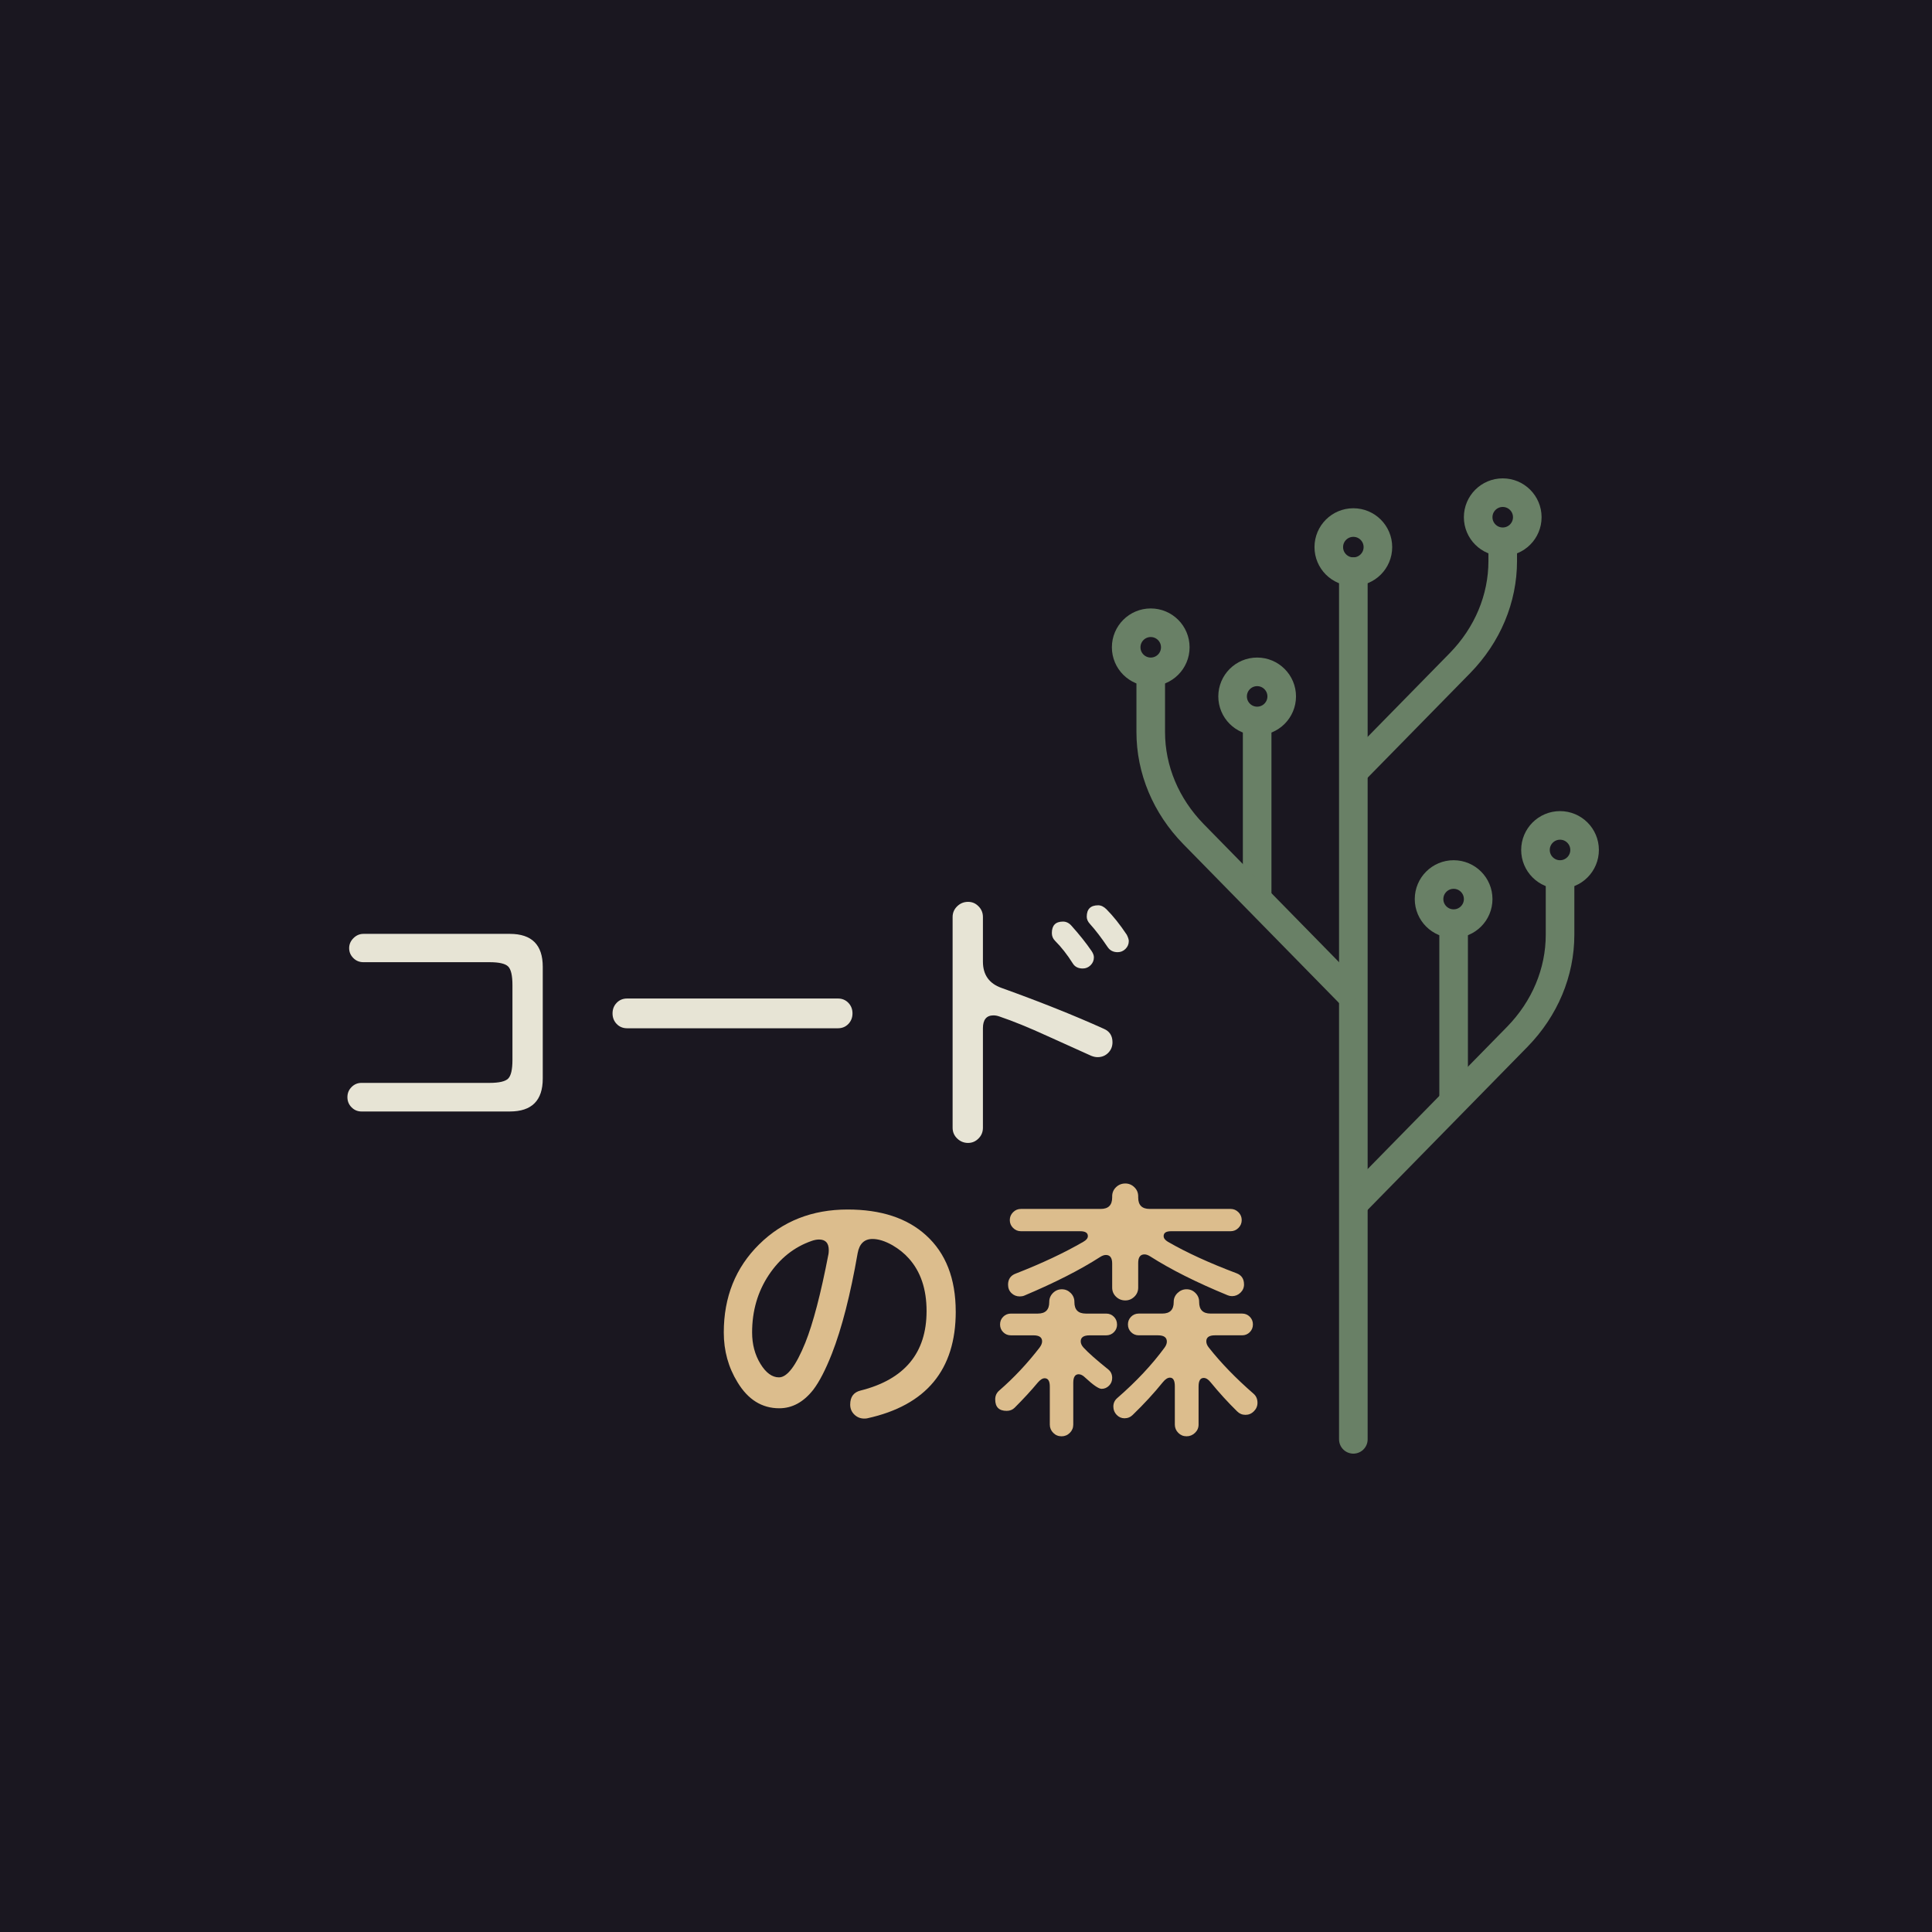
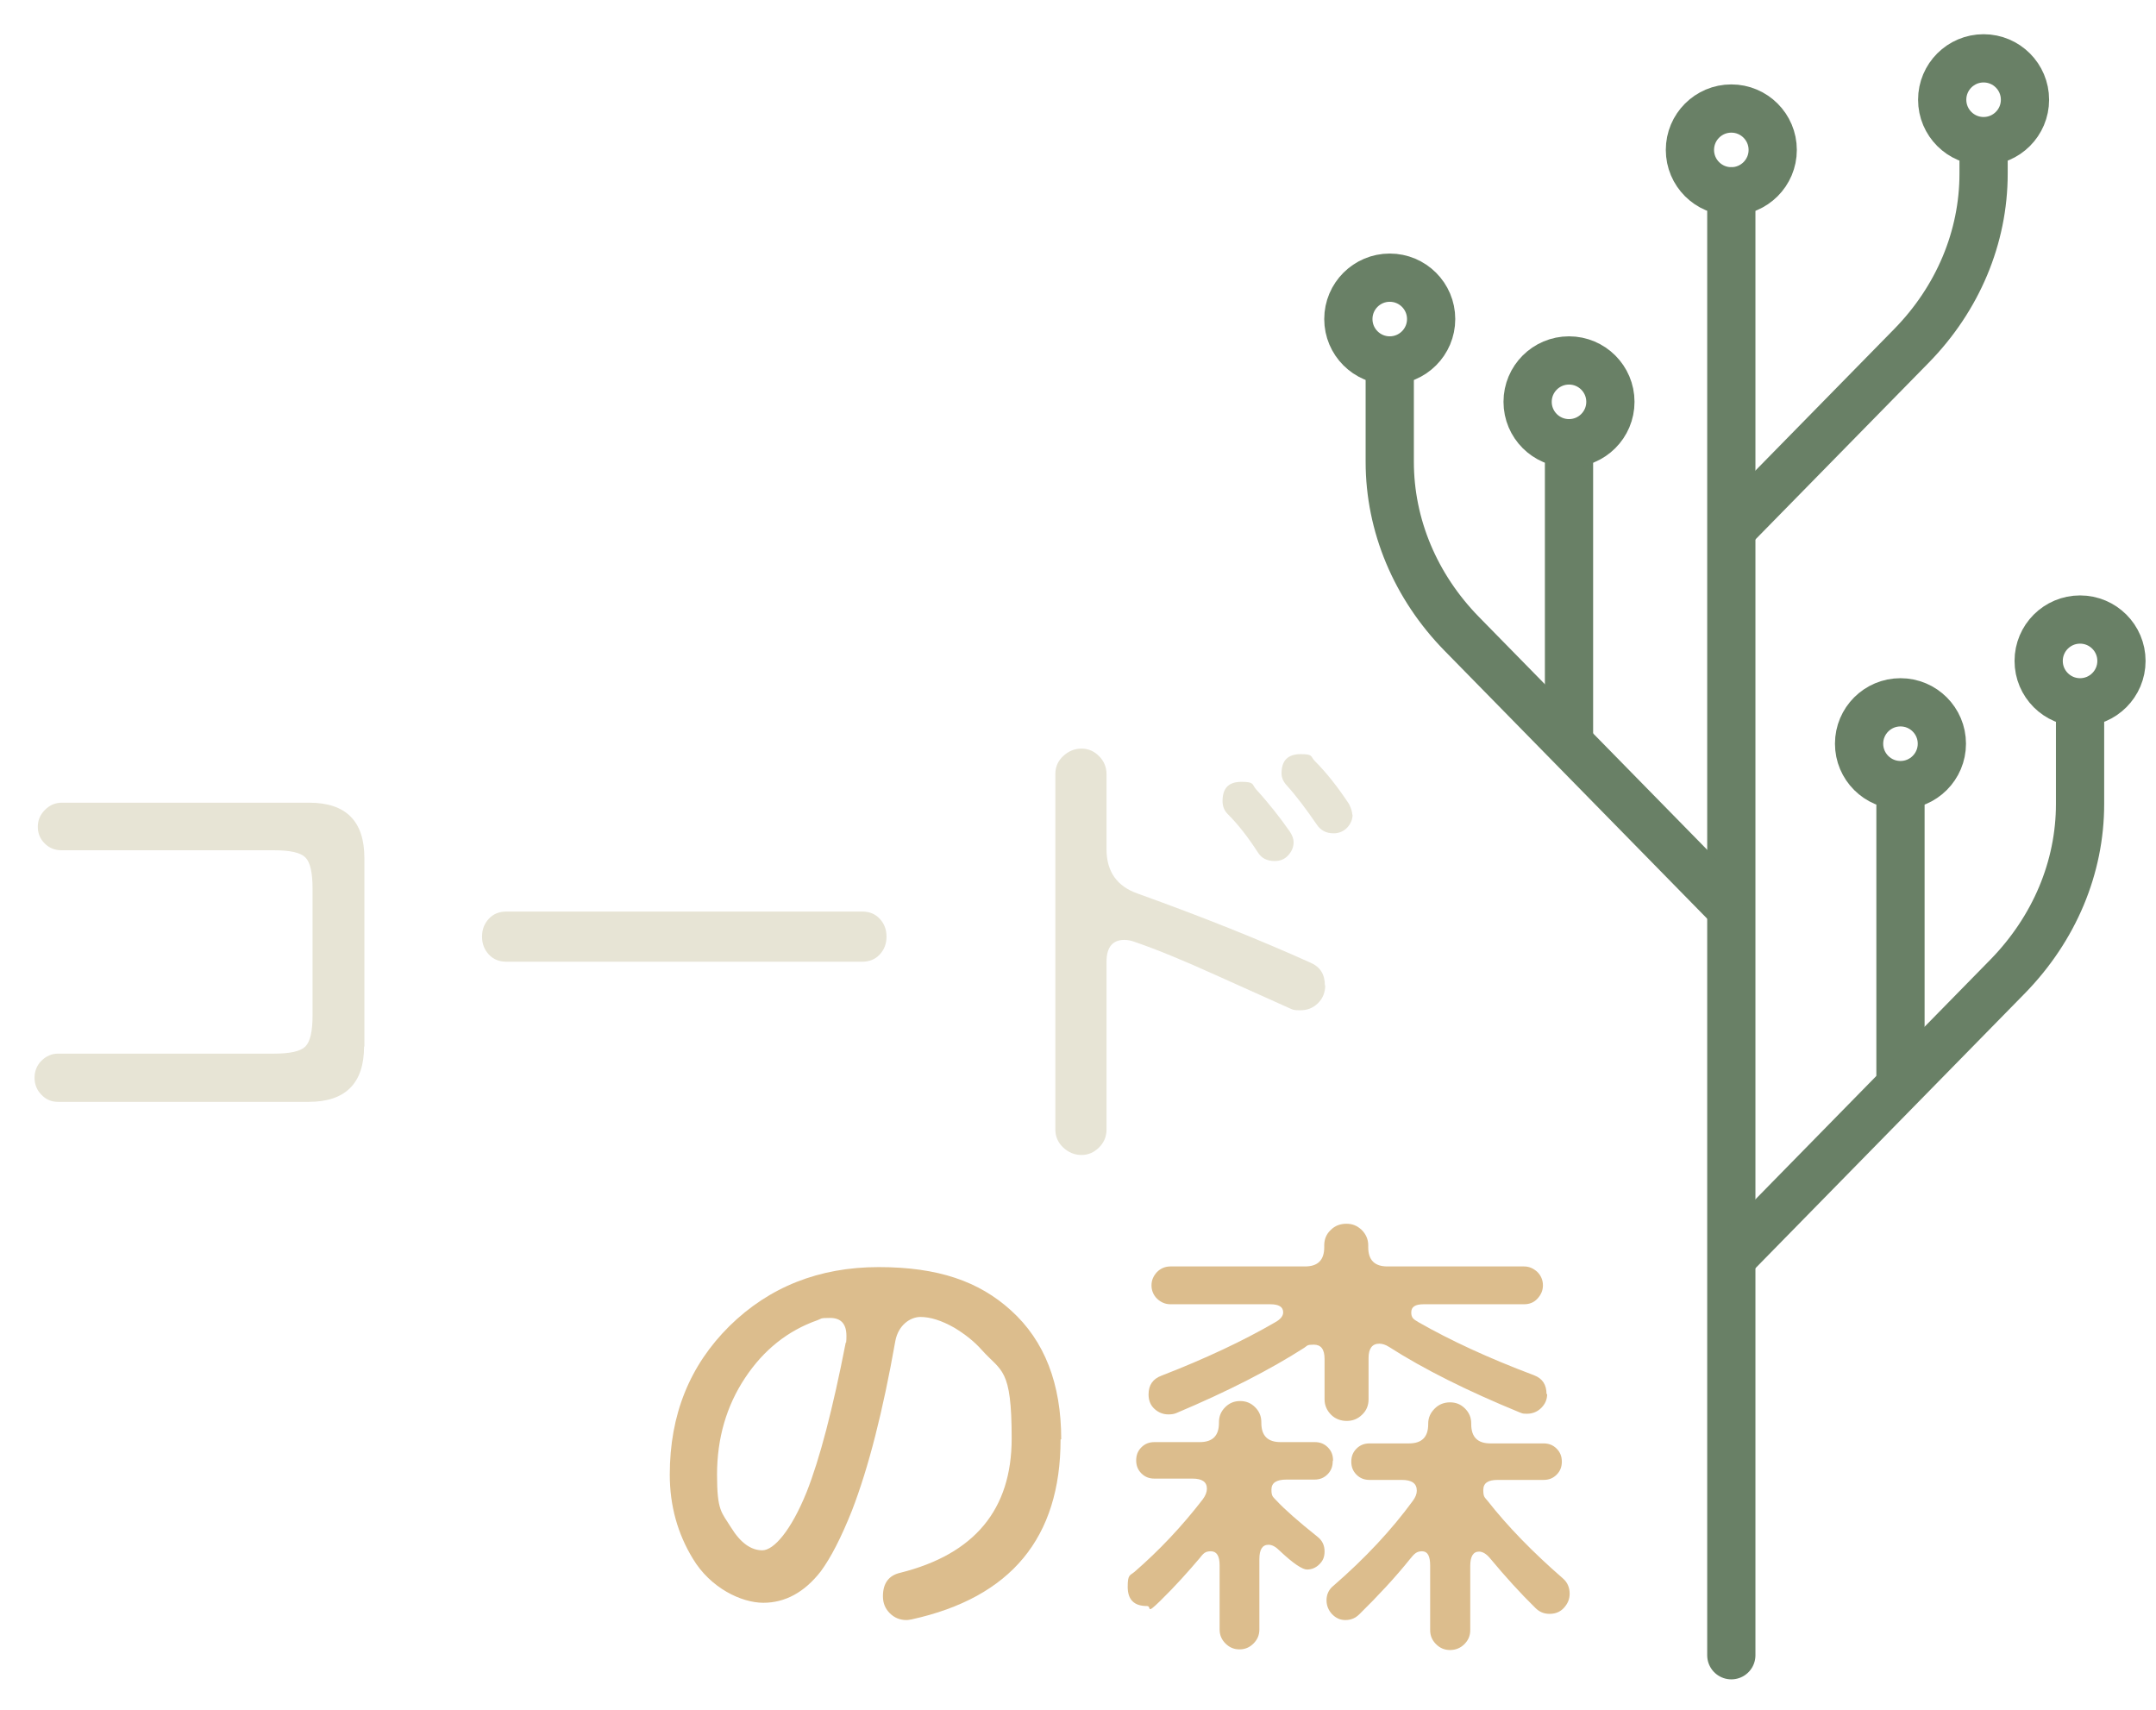
- <svg xmlns="http://www.w3.org/2000/svg" id="Layer_3" data-name="Layer 3" viewBox="0 0 1000 1000">
+ <svg xmlns="http://www.w3.org/2000/svg" version="1.1" viewBox="0 0 661.5 524.6">
  <defs>
    <style>
-       .cls-1 {
-         fill: #e7e4d5;
-       }
- 
-       .cls-1, .cls-2, .cls-3, .cls-4 {
-         stroke-width: 0px;
-       }
- 
-       .cls-2 {
-         fill: #1a1720;
-       }
- 
-       .cls-5, .cls-6 {
+       .cls-1, .cls-2 {
        fill: none;
        stroke: #698066;
        stroke-miterlimit: 10;
        stroke-width: 14.8px;
      }

      .cls-3 {
+         fill: #e7e4d5;
+       }
+ 
+       .cls-4 {
        fill: #dcbd8d;
      }

-       .cls-4 {
-         fill: #698066;
-       }
- 
-       .cls-6 {
+       .cls-2 {
        stroke-linecap: round;
      }
    </style>
  </defs>
  <g>
-     <rect class="cls-4" width="1000" height="1000" />
-     <rect class="cls-2" width="1000" height="1000" />
-   </g>
-   <g>
-     <line class="cls-6" x1="700.49" y1="295.89" x2="700.49" y2="745" />
-     <g>
-       <line class="cls-5" x1="650.7" y1="465.37" x2="650.7" y2="373.17" />
-       <path class="cls-5" d="M595.62,347.75v31.14c0,19.49,7.88,38.26,22.12,52.83l83.81,85.5" />
-       <circle class="cls-5" cx="595.62" cy="335.04" r="12.71" />
-       <circle class="cls-5" cx="650.7" cy="360.46" r="12.71" />
-     </g>
-     <g>
-       <line class="cls-5" x1="752.39" y1="478.08" x2="752.39" y2="570.27" />
-       <path class="cls-5" d="M701.55,622.13l83.81-85.5c14.24-14.57,22.12-33.34,22.12-52.83v-31.14" />
-       <circle class="cls-5" cx="807.47" cy="439.94" r="12.71" />
-       <circle class="cls-5" cx="752.39" cy="465.36" r="12.71" />
-     </g>
-     <path class="cls-5" d="M777.81,280.42v9.96c0,19.49-7.88,38.26-22.12,52.83l-55.21,56.31" />
-     <circle class="cls-5" cx="777.81" cy="267.71" r="12.71" />
-     <circle class="cls-5" cx="700.49" cy="283.18" r="12.71" />
-     <g>
-       <path class="cls-3" d="M494.69,678.88c0,30.1-15.25,48.51-45.74,55.22-.3.1-.84.15-1.63.15-1.97,0-3.68-.69-5.11-2.07-1.43-1.38-2.15-3.11-2.15-5.18,0-3.95,1.78-6.37,5.33-7.25,22.8-5.72,34.2-19.44,34.2-41.15,0-11.35-3.06-20.43-9.18-27.24-2.27-2.57-5.08-4.83-8.44-6.81-3.85-2.17-7.3-3.26-10.36-3.26-4.24,0-6.81,2.47-7.7,7.4-3.75,21.52-8.19,38.84-13.32,51.96-3.26,8.29-6.47,14.51-9.62,18.65-5.03,6.42-10.91,9.62-17.62,9.62-8.98,0-16.19-4.49-21.61-13.47-4.74-7.7-7.11-16.28-7.11-25.76,0-18.36,6.09-33.55,18.28-45.59,12.19-12.04,27.46-18.06,45.82-18.06,17.27,0,30.79,4.44,40.56,13.32,10.26,9.28,15.39,22.45,15.39,39.53ZM428.82,649.12c.1-.69.15-1.38.15-2.07,0-3.65-1.68-5.48-5.03-5.48-1.18,0-2.47.25-3.85.74-9.08,3.16-16.48,9.06-22.21,17.69-5.72,8.64-8.59,18.53-8.59,29.68,0,6.12,1.43,11.52,4.29,16.21,2.86,4.69,6.07,7.03,9.62,7.03,4.24,0,8.78-5.97,13.62-17.91,4.04-10.07,8.04-25.36,11.99-45.89Z" />
-       <path class="cls-3" d="M578.19,685.54c0,1.58-.54,2.91-1.63,4-1.09,1.09-2.42,1.63-4,1.63h-8.59c-3.06,0-4.59,1.04-4.59,3.11,0,1.09.49,2.17,1.48,3.26,2.47,2.67,6.71,6.42,12.73,11.25,1.38,1.09,2.07,2.57,2.07,4.44,0,1.58-.54,2.91-1.63,4-1.09,1.09-2.37,1.63-3.85,1.63s-4.29-1.92-8.44-5.77c-1.19-1.18-2.32-1.78-3.41-1.78-1.88,0-2.81,1.48-2.81,4.44v21.61c0,1.68-.59,3.11-1.78,4.29-1.18,1.18-2.62,1.78-4.29,1.78s-3.11-.59-4.29-1.78c-1.18-1.19-1.78-2.62-1.78-4.29v-19.69c0-2.86-.89-4.29-2.66-4.29-1.09,0-2.27.74-3.55,2.22-3.36,4.05-7.35,8.39-11.99,13.03-1.09,1.09-2.47,1.63-4.14,1.63-3.95,0-5.92-1.97-5.92-5.92,0-1.87.69-3.4,2.07-4.59,7.5-6.51,14.46-13.91,20.87-22.21.89-1.18,1.33-2.27,1.33-3.26,0-2.07-1.48-3.11-4.44-3.11h-11.69c-1.58,0-2.91-.54-4-1.63-1.09-1.09-1.63-2.42-1.63-4s.54-2.91,1.63-4c1.08-1.08,2.42-1.63,4-1.63h13.91c3.95,0,5.92-1.97,5.92-5.92v-.15c0-1.78.64-3.3,1.92-4.59,1.28-1.28,2.81-1.92,4.59-1.92s3.3.64,4.59,1.92c1.28,1.28,1.92,2.81,1.92,4.59v.15c0,3.95,1.97,5.92,5.92,5.92h10.51c1.58,0,2.91.54,4,1.63,1.08,1.09,1.63,2.42,1.63,4ZM643.91,664.81c0,1.68-.62,3.11-1.85,4.29-1.24,1.18-2.69,1.78-4.37,1.78-.79,0-1.53-.15-2.22-.44-16.09-6.61-29.46-13.32-40.12-20.13-1.09-.69-2.07-1.04-2.96-1.04-2.17,0-3.26,1.48-3.26,4.44v12.73c0,1.88-.67,3.46-2,4.74-1.33,1.28-2.89,1.92-4.66,1.92-1.88,0-3.48-.64-4.81-1.92-1.33-1.28-2-2.86-2-4.74v-12.43c0-2.96-1.09-4.44-3.26-4.44-.89,0-1.88.35-2.96,1.04-10.26,6.61-23.34,13.27-39.23,19.98-.69.29-1.48.44-2.37.44-1.68,0-3.11-.57-4.29-1.7-1.18-1.13-1.78-2.59-1.78-4.37,0-2.86,1.33-4.79,4-5.77,13.42-5.23,25.07-10.71,34.94-16.43,1.58-.89,2.37-1.87,2.37-2.96,0-1.68-1.33-2.52-4-2.52h-30.64c-1.58,0-2.94-.57-4.07-1.7-1.14-1.13-1.7-2.49-1.7-4.07s.57-2.93,1.7-4.07c1.13-1.13,2.49-1.7,4.07-1.7h41.3c3.95,0,5.92-1.97,5.92-5.92v-.59c0-1.87.67-3.45,2-4.74,1.33-1.28,2.93-1.92,4.81-1.92,1.78,0,3.33.64,4.66,1.92,1.33,1.28,2,2.86,2,4.74v.59c0,3.95,1.97,5.92,5.92,5.92h41.89c1.58,0,2.93.57,4.07,1.7,1.13,1.14,1.7,2.49,1.7,4.07s-.57,2.94-1.7,4.07c-1.14,1.14-2.49,1.7-4.07,1.7h-30.79c-2.57,0-3.85.84-3.85,2.52,0,1.09.74,2.07,2.22,2.96,9.57,5.53,21.41,10.96,35.53,16.28,2.57.99,3.85,2.91,3.85,5.77ZM650.87,726.1c0,1.68-.62,3.13-1.85,4.37-1.23,1.24-2.69,1.85-4.37,1.85s-3.11-.59-4.29-1.78c-4.74-4.64-9.33-9.67-13.77-15.1-1.18-1.48-2.37-2.22-3.55-2.22-1.78,0-2.66,1.48-2.66,4.44v19.69c0,1.68-.62,3.11-1.85,4.29-1.23,1.18-2.69,1.78-4.37,1.78s-3.11-.59-4.29-1.78-1.78-2.62-1.78-4.29v-19.84c0-2.96-.84-4.44-2.52-4.44-1.18,0-2.42.79-3.7,2.37-4.54,5.63-9.72,11.25-15.54,16.88-1.18,1.19-2.62,1.78-4.29,1.78-1.58,0-2.94-.59-4.07-1.78-1.13-1.18-1.7-2.61-1.7-4.29,0-1.78.69-3.26,2.07-4.44,9.77-8.49,17.91-17.17,24.43-26.06.79-1.08,1.19-2.12,1.19-3.11,0-2.17-1.53-3.26-4.59-3.26h-9.92c-1.58,0-2.91-.54-4-1.63-1.09-1.09-1.63-2.42-1.63-4s.54-2.91,1.63-4c1.08-1.08,2.42-1.63,4-1.63h12.14c3.95,0,5.92-1.97,5.92-5.92v-.15c0-1.78.67-3.3,2-4.59,1.33-1.28,2.89-1.92,4.66-1.92s3.31.64,4.59,1.92c1.28,1.28,1.92,2.81,1.92,4.59v.15c0,3.95,1.97,5.92,5.92,5.92h16.28c1.58,0,2.91.54,4,1.63,1.08,1.09,1.63,2.42,1.63,4s-.54,2.91-1.63,4c-1.09,1.09-2.42,1.63-4,1.63h-14.06c-2.96,0-4.44,1.04-4.44,3.11,0,1.09.44,2.17,1.33,3.26,6.22,7.9,13.92,15.84,23.09,23.83,1.38,1.18,2.07,2.76,2.07,4.74Z" />
-     </g>
-     <g>
-       <path class="cls-1" d="M280.93,558.28c0,11.35-5.68,17.02-17.02,17.02h-76.83c-1.97,0-3.68-.71-5.11-2.15-1.43-1.43-2.15-3.18-2.15-5.25s.71-3.82,2.15-5.25c1.43-1.43,3.13-2.15,5.11-2.15h66.32c4.93,0,8.14-.74,9.62-2.22s2.22-4.69,2.22-9.62v-38.79c0-4.93-.74-8.14-2.22-9.62s-4.69-2.22-9.62-2.22h-65.28c-2.07,0-3.83-.71-5.25-2.15-1.43-1.43-2.15-3.13-2.15-5.11s.74-3.7,2.22-5.18c1.48-1.48,3.21-2.22,5.18-2.22h75.79c11.35,0,17.02,5.68,17.02,17.02v57.88Z" />
-       <path class="cls-1" d="M441.25,524.53c0,2.17-.72,4-2.15,5.48-1.43,1.48-3.23,2.22-5.4,2.22h-109.1c-2.17,0-3.97-.74-5.4-2.22-1.43-1.48-2.15-3.31-2.15-5.48s.72-4,2.15-5.48c1.43-1.48,3.23-2.22,5.4-2.22h109.1c2.17,0,3.97.74,5.4,2.22,1.43,1.48,2.15,3.31,2.15,5.48Z" />
-       <path class="cls-1" d="M575.82,539.48c0,2.17-.74,4-2.22,5.48s-3.31,2.22-5.48,2.22c-1.09,0-2.22-.25-3.4-.74-.4-.2-7.95-3.6-22.65-10.22-9.47-4.34-17.72-7.7-24.72-10.07-1.09-.39-2.12-.59-3.11-.59-3.65,0-5.48,2.22-5.48,6.66v51.52c0,2.17-.76,4.02-2.29,5.55-1.53,1.53-3.33,2.29-5.4,2.29-2.17,0-4.05-.77-5.63-2.29-1.58-1.53-2.37-3.38-2.37-5.55v-109.1c0-2.17.79-4.02,2.37-5.55,1.58-1.53,3.45-2.29,5.63-2.29s3.87.76,5.4,2.29c1.53,1.53,2.29,3.38,2.29,5.55v23.09c0,6.81,3.21,11.35,9.62,13.62,20.03,7.21,37.7,14.26,53,21.17,2.96,1.28,4.44,3.6,4.44,6.96ZM566.2,495.52c0,1.58-.57,2.94-1.7,4.07s-2.49,1.7-4.07,1.7c-2.37,0-4.1-.89-5.18-2.66-2.86-4.54-5.92-8.44-9.18-11.7-1.09-1.08-1.63-2.42-1.63-4,0-3.95,1.92-5.92,5.77-5.92,1.68,0,3.16.74,4.44,2.22,4.15,4.64,7.6,8.98,10.36,13.03.79,1.18,1.19,2.27,1.19,3.26ZM584.26,487.08c0,1.58-.57,2.94-1.7,4.07-1.14,1.13-2.49,1.7-4.07,1.7-2.27,0-4-.89-5.18-2.66-3.26-4.83-6.32-8.83-9.18-11.99-1.09-1.19-1.63-2.42-1.63-3.7,0-3.95,1.97-5.92,5.92-5.92,1.48,0,2.91.69,4.29,2.07,3.45,3.46,6.96,7.85,10.51,13.18.69,1.38,1.04,2.47,1.04,3.26Z" />
+     <g id="Layer_3">
+       <g>
+         <line class="cls-2" x1="531.2" y1="58.7" x2="531.2" y2="507.9" />
+         <g>
+           <line class="cls-1" x1="481.4" y1="228.2" x2="481.4" y2="136" />
+           <path class="cls-1" d="M426.4,110.6v31.1c0,19.5,7.9,38.3,22.1,52.8l83.8,85.5" />
+           <circle class="cls-1" cx="426.4" cy="97.9" r="12.7" />
+           <circle class="cls-1" cx="481.4" cy="123.3" r="12.7" />
+         </g>
+         <g>
+           <line class="cls-1" x1="583.1" y1="240.9" x2="583.1" y2="333.1" />
+           <path class="cls-1" d="M532.3,385l83.8-85.5c14.2-14.6,22.1-33.3,22.1-52.8v-31.1" />
+           <circle class="cls-1" cx="638.2" cy="202.8" r="12.7" />
+           <circle class="cls-1" cx="583.1" cy="228.2" r="12.7" />
+         </g>
+         <path class="cls-1" d="M608.6,43.3v10c0,19.5-7.9,38.3-22.1,52.8l-55.2,56.3" />
+         <circle class="cls-1" cx="608.6" cy="30.6" r="12.7" />
+         <circle class="cls-1" cx="531.2" cy="46" r="12.7" />
+         <g>
+           <path class="cls-4" d="M325.4,441.7c0,30.1-15.2,48.5-45.7,55.2-.3,0-.8.2-1.6.2-2,0-3.7-.7-5.1-2.1s-2.1-3.1-2.1-5.2c0-4,1.8-6.4,5.3-7.2,22.8-5.7,34.2-19.4,34.2-41.2s-3.1-20.4-9.2-27.2c-2.3-2.6-5.1-4.8-8.4-6.8-3.9-2.2-7.3-3.3-10.4-3.3s-6.8,2.5-7.7,7.4c-3.8,21.5-8.2,38.8-13.3,52-3.3,8.3-6.5,14.5-9.6,18.7-5,6.4-10.9,9.6-17.6,9.6s-16.2-4.5-21.6-13.5c-4.7-7.7-7.1-16.3-7.1-25.8,0-18.4,6.1-33.5,18.3-45.6,12.2-12,27.5-18.1,45.8-18.1s30.8,4.4,40.6,13.3c10.3,9.3,15.4,22.5,15.4,39.5h0ZM259.6,412c.1-.7.1-1.4.1-2.1,0-3.7-1.7-5.5-5-5.5s-2.5.2-3.9.7c-9.1,3.2-16.5,9.1-22.2,17.7-5.7,8.6-8.6,18.5-8.6,29.7s1.4,11.5,4.3,16.2c2.9,4.7,6.1,7,9.6,7s8.8-6,13.6-17.9c4-10.1,8-25.4,12-45.9h0Z" />
+           <path class="cls-4" d="M408.9,448.4c0,1.6-.5,2.9-1.6,4s-2.4,1.6-4,1.6h-8.6c-3.1,0-4.6,1-4.6,3.1s.5,2.2,1.5,3.3c2.5,2.7,6.7,6.4,12.7,11.2,1.4,1.1,2.1,2.6,2.1,4.4s-.5,2.9-1.6,4-2.4,1.6-3.8,1.6-4.3-1.9-8.4-5.8c-1.2-1.2-2.3-1.8-3.4-1.8-1.9,0-2.8,1.5-2.8,4.4v21.6c0,1.7-.6,3.1-1.8,4.3-1.2,1.2-2.6,1.8-4.3,1.8s-3.1-.6-4.3-1.8-1.8-2.6-1.8-4.3v-19.7c0-2.9-.9-4.3-2.7-4.3s-2.3.7-3.5,2.2c-3.4,4-7.3,8.4-12,13s-2.5,1.6-4.1,1.6c-4,0-5.9-2-5.9-5.9s.7-3.4,2.1-4.6c7.5-6.5,14.5-13.9,20.9-22.2.9-1.2,1.3-2.3,1.3-3.3,0-2.1-1.5-3.1-4.4-3.1h-11.7c-1.6,0-2.9-.5-4-1.6s-1.6-2.4-1.6-4,.5-2.9,1.6-4,2.4-1.6,4-1.6h13.9c4,0,5.9-2,5.9-5.9v-.2c0-1.8.6-3.3,1.9-4.6,1.3-1.3,2.8-1.9,4.6-1.9s3.3.6,4.6,1.9c1.3,1.3,1.9,2.8,1.9,4.6v.2c0,4,2,5.9,5.9,5.9h10.5c1.6,0,2.9.5,4,1.6,1.1,1.1,1.6,2.4,1.6,4h0ZM474.7,427.7c0,1.7-.6,3.1-1.8,4.3-1.2,1.2-2.7,1.8-4.4,1.8s-1.5-.2-2.2-.4c-16.1-6.6-29.5-13.3-40.1-20.1-1.1-.7-2.1-1-3-1-2.2,0-3.3,1.5-3.3,4.4v12.7c0,1.9-.7,3.5-2,4.7-1.3,1.3-2.9,1.9-4.7,1.9s-3.5-.6-4.8-1.9c-1.3-1.3-2-2.9-2-4.7v-12.4c0-3-1.1-4.4-3.3-4.4s-1.9.3-3,1c-10.3,6.6-23.3,13.3-39.2,20-.7.3-1.5.4-2.4.4-1.7,0-3.1-.6-4.3-1.7s-1.8-2.6-1.8-4.4c0-2.9,1.3-4.8,4-5.8,13.4-5.2,25.1-10.7,34.9-16.4,1.6-.9,2.4-1.9,2.4-3,0-1.7-1.3-2.5-4-2.5h-30.6c-1.6,0-2.9-.6-4.1-1.7-1.1-1.1-1.7-2.5-1.7-4.1s.6-2.9,1.7-4.1c1.1-1.1,2.5-1.7,4.1-1.7h41.3c4,0,5.9-2,5.9-5.9v-.6c0-1.9.7-3.5,2-4.7,1.3-1.3,2.9-1.9,4.8-1.9s3.3.6,4.7,1.9c1.3,1.3,2,2.9,2,4.7v.6c0,4,2,5.9,5.9,5.9h41.9c1.6,0,2.9.6,4.1,1.7,1.1,1.1,1.7,2.5,1.7,4.1s-.6,2.9-1.7,4.1-2.5,1.7-4.1,1.7h-30.8c-2.6,0-3.8.8-3.8,2.5s.7,2.1,2.2,3c9.6,5.5,21.4,11,35.5,16.3,2.6,1,3.8,2.9,3.8,5.8h0ZM481.6,489c0,1.7-.6,3.1-1.8,4.4s-2.7,1.8-4.4,1.8-3.1-.6-4.3-1.8c-4.7-4.6-9.3-9.7-13.8-15.1-1.2-1.5-2.4-2.2-3.5-2.2-1.8,0-2.7,1.5-2.7,4.4v19.7c0,1.7-.6,3.1-1.8,4.3s-2.7,1.8-4.4,1.8-3.1-.6-4.3-1.8-1.8-2.6-1.8-4.3v-19.8c0-3-.8-4.4-2.5-4.4s-2.4.8-3.7,2.4c-4.5,5.6-9.7,11.2-15.5,16.9-1.2,1.2-2.6,1.8-4.3,1.8s-2.9-.6-4.1-1.8c-1.1-1.2-1.7-2.6-1.7-4.3s.7-3.3,2.1-4.4c9.8-8.5,17.9-17.2,24.4-26.1.8-1.1,1.2-2.1,1.2-3.1,0-2.2-1.5-3.3-4.6-3.3h-9.9c-1.6,0-2.9-.5-4-1.6s-1.6-2.4-1.6-4,.5-2.9,1.6-4,2.4-1.6,4-1.6h12.1c4,0,5.9-2,5.9-5.9v-.2c0-1.8.7-3.3,2-4.6,1.3-1.3,2.9-1.9,4.7-1.9s3.3.6,4.6,1.9c1.3,1.3,1.9,2.8,1.9,4.6v.2c0,4,2,5.9,5.9,5.9h16.3c1.6,0,2.9.5,4,1.6,1.1,1.1,1.6,2.4,1.6,4s-.5,2.9-1.6,4-2.4,1.6-4,1.6h-14.1c-3,0-4.4,1-4.4,3.1s.4,2.2,1.3,3.3c6.2,7.9,13.9,15.8,23.1,23.8,1.4,1.2,2.1,2.8,2.1,4.7h0Z" />
+         </g>
+         <g>
+           <path class="cls-3" d="M111.7,321.1c0,11.3-5.7,17-17,17H17.8c-2,0-3.7-.7-5.1-2.2-1.4-1.4-2.1-3.2-2.1-5.2s.7-3.8,2.1-5.2c1.4-1.4,3.1-2.2,5.1-2.2h66.3c4.9,0,8.1-.7,9.6-2.2s2.2-4.7,2.2-9.6v-38.8c0-4.9-.7-8.1-2.2-9.6s-4.7-2.2-9.6-2.2H18.9c-2.1,0-3.8-.7-5.2-2.1-1.4-1.4-2.1-3.1-2.1-5.1s.7-3.7,2.2-5.2c1.5-1.5,3.2-2.2,5.2-2.2h75.8c11.4,0,17,5.7,17,17v57.9h0Z" />
+           <path class="cls-3" d="M272,287.4c0,2.2-.7,4-2.1,5.5s-3.2,2.2-5.4,2.2h-109.1c-2.2,0-4-.7-5.4-2.2s-2.1-3.3-2.1-5.5.7-4,2.1-5.5,3.2-2.2,5.4-2.2h109.1c2.2,0,4,.7,5.4,2.2s2.1,3.3,2.1,5.5Z" />
+           <path class="cls-3" d="M406.6,302.3c0,2.2-.7,4-2.2,5.5s-3.3,2.2-5.5,2.2-2.2-.2-3.4-.7c-.4-.2-8-3.6-22.7-10.2-9.5-4.3-17.7-7.7-24.7-10.1-1.1-.4-2.1-.6-3.1-.6-3.6,0-5.5,2.2-5.5,6.7v51.5c0,2.2-.8,4-2.3,5.5-1.5,1.5-3.3,2.3-5.4,2.3s-4-.8-5.6-2.3c-1.6-1.5-2.4-3.4-2.4-5.5v-109.1c0-2.2.8-4,2.4-5.5s3.5-2.3,5.6-2.3,3.9.8,5.4,2.3,2.3,3.4,2.3,5.5v23.1c0,6.8,3.2,11.4,9.6,13.6,20,7.2,37.7,14.3,53,21.2,3,1.3,4.4,3.6,4.4,7h0ZM396.9,258.4c0,1.6-.6,2.9-1.7,4.1s-2.5,1.7-4.1,1.7c-2.4,0-4.1-.9-5.2-2.7-2.9-4.5-5.9-8.4-9.2-11.7-1.1-1.1-1.6-2.4-1.6-4,0-4,1.9-5.9,5.8-5.9s3.2.7,4.4,2.2c4.2,4.6,7.6,9,10.4,13,.8,1.2,1.2,2.3,1.2,3.3ZM415,249.9c0,1.6-.6,2.9-1.7,4.1-1.1,1.1-2.5,1.7-4.1,1.7-2.3,0-4-.9-5.2-2.7-3.3-4.8-6.3-8.8-9.2-12-1.1-1.2-1.6-2.4-1.6-3.7,0-4,2-5.9,5.9-5.9s2.9.7,4.3,2.1c3.5,3.5,7,7.9,10.5,13.2.7,1.4,1,2.5,1,3.3h0Z" />
+         </g>
+       </g>
    </g>
  </g>
</svg>
